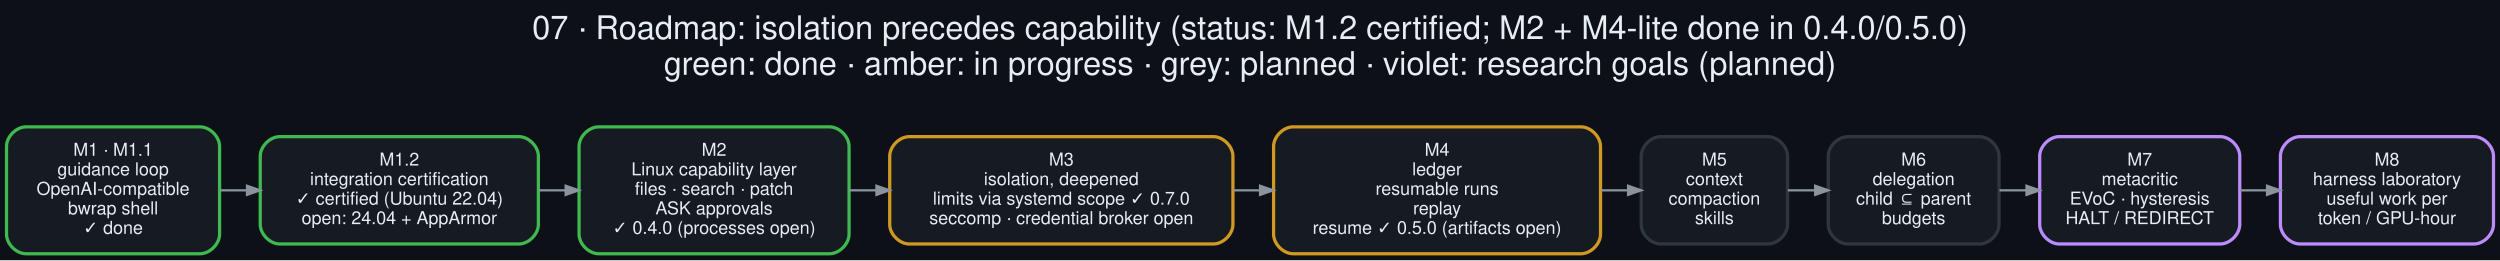
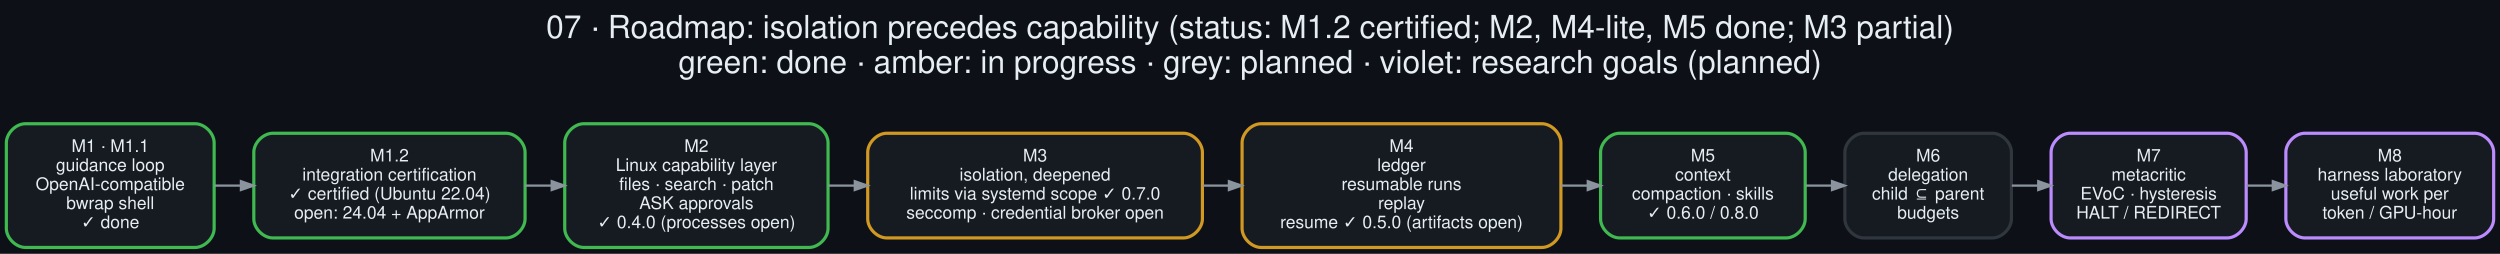
- <svg xmlns="http://www.w3.org/2000/svg" width="1537pt" height="160pt" viewBox="0.00 0.00 1537.00 160.00">
+ <svg xmlns="http://www.w3.org/2000/svg" width="1576pt" height="160pt" viewBox="0.00 0.00 1576.00 160.00">
  <g id="graph0" class="graph" transform="scale(1 1) rotate(0) translate(4 156)">
-     <polygon fill="#0d1117" stroke="transparent" points="-4,4 -4,-156 1533,-156 1533,4 -4,4" />
-     <text text-anchor="middle" x="764.5" y="-132" font-family="Helvetica,sans-Serif" font-size="20.00" fill="#e6edf3">07 · Roadmap: isolation precedes capability (status: M1.2 certified; M2 + M4-lite done in 0.4.0/0.5.0)</text>
-     <text text-anchor="middle" x="764.5" y="-110" font-family="Helvetica,sans-Serif" font-size="20.00" fill="#e6edf3">green: done · amber: in progress · grey: planned · violet: research goals (planned)</text>
-     <text text-anchor="middle" x="764.5" y="-88" font-family="Helvetica,sans-Serif" font-size="20.00" fill="#e6edf3"> </text>
+     <polygon fill="#0d1117" stroke="transparent" points="-4,4 -4,-156 1572,-156 1572,4 -4,4" />
+     <text text-anchor="middle" x="784" y="-132" font-family="Helvetica,sans-Serif" font-size="20.00" fill="#e6edf3">07 · Roadmap: isolation precedes capability (status: M1.2 certified; M2, M4-lite, M5 done; M3 partial)</text>
+     <text text-anchor="middle" x="784" y="-110" font-family="Helvetica,sans-Serif" font-size="20.00" fill="#e6edf3">green: done · amber: in progress · grey: planned · violet: research goals (planned)</text>
+     <text text-anchor="middle" x="784" y="-88" font-family="Helvetica,sans-Serif" font-size="20.00" fill="#e6edf3"> </text>
    <g id="node1" class="node">
      <path fill="#161b22" stroke="#3fb950" stroke-width="2" d="M119,-78C119,-78 12,-78 12,-78 6,-78 0,-72 0,-66 0,-66 0,-12 0,-12 0,-6 6,0 12,0 12,0 119,0 119,0 125,0 131,-6 131,-12 131,-12 131,-66 131,-66 131,-72 125,-78 119,-78" />
      <text text-anchor="middle" x="65.5" y="-60.2" font-family="Helvetica,sans-Serif" font-size="11.00" fill="#e6edf3">M1 · M1.1</text>
      <text text-anchor="middle" x="65.5" y="-48.2" font-family="Helvetica,sans-Serif" font-size="11.00" fill="#e6edf3">guidance loop</text>
      <text text-anchor="middle" x="65.5" y="-36.2" font-family="Helvetica,sans-Serif" font-size="11.00" fill="#e6edf3">OpenAI-compatible</text>
      <text text-anchor="middle" x="65.5" y="-24.2" font-family="Helvetica,sans-Serif" font-size="11.00" fill="#e6edf3">bwrap shell</text>
      <text text-anchor="middle" x="65.5" y="-12.2" font-family="Helvetica,sans-Serif" font-size="11.00" fill="#e6edf3">✓ done</text>
    </g>
    <g id="node2" class="node">
      <path fill="#161b22" stroke="#3fb950" stroke-width="2" d="M315,-72C315,-72 168,-72 168,-72 162,-72 156,-66 156,-60 156,-60 156,-18 156,-18 156,-12 162,-6 168,-6 168,-6 315,-6 315,-6 321,-6 327,-12 327,-18 327,-18 327,-60 327,-60 327,-66 321,-72 315,-72" />
      <text text-anchor="middle" x="241.5" y="-54.2" font-family="Helvetica,sans-Serif" font-size="11.00" fill="#e6edf3">M1.2</text>
      <text text-anchor="middle" x="241.5" y="-42.2" font-family="Helvetica,sans-Serif" font-size="11.00" fill="#e6edf3">integration certification</text>
      <text text-anchor="middle" x="241.5" y="-30.2" font-family="Helvetica,sans-Serif" font-size="11.00" fill="#e6edf3">✓ certified (Ubuntu 22.04)</text>
      <text text-anchor="middle" x="241.5" y="-18.2" font-family="Helvetica,sans-Serif" font-size="11.00" fill="#e6edf3">open: 24.04 + AppArmor</text>
    </g>
    <g id="edge1" class="edge">
      <path fill="none" stroke="#8b949e" stroke-width="1.4" d="M131.29,-39C136.68,-39 142.19,-39 147.73,-39" />
      <polygon fill="#8b949e" stroke="#8b949e" stroke-width="1.4" points="147.86,-41.8 155.86,-39 147.86,-36.2 147.86,-41.8" />
    </g>
    <g id="node3" class="node">
      <path fill="#161b22" stroke="#3fb950" stroke-width="2" d="M506,-78C506,-78 364,-78 364,-78 358,-78 352,-72 352,-66 352,-66 352,-12 352,-12 352,-6 358,0 364,0 364,0 506,0 506,0 512,0 518,-6 518,-12 518,-12 518,-66 518,-66 518,-72 512,-78 506,-78" />
      <text text-anchor="middle" x="435" y="-60.2" font-family="Helvetica,sans-Serif" font-size="11.00" fill="#e6edf3">M2</text>
      <text text-anchor="middle" x="435" y="-48.2" font-family="Helvetica,sans-Serif" font-size="11.00" fill="#e6edf3">Linux capability layer</text>
      <text text-anchor="middle" x="435" y="-36.2" font-family="Helvetica,sans-Serif" font-size="11.00" fill="#e6edf3">files · search · patch</text>
      <text text-anchor="middle" x="435" y="-24.2" font-family="Helvetica,sans-Serif" font-size="11.00" fill="#e6edf3">ASK approvals</text>
      <text text-anchor="middle" x="435" y="-12.2" font-family="Helvetica,sans-Serif" font-size="11.00" fill="#e6edf3">✓ 0.4.0 (processes open)</text>
    </g>
    <g id="edge2" class="edge">
      <path fill="none" stroke="#8b949e" stroke-width="1.4" d="M327.05,-39C332.57,-39 338.14,-39 343.69,-39" />
      <polygon fill="#8b949e" stroke="#8b949e" stroke-width="1.4" points="343.79,-41.8 351.79,-39 343.79,-36.2 343.79,-41.8" />
    </g>
    <g id="node4" class="node">
      <path fill="#161b22" stroke="#d29922" stroke-width="2" d="M742,-72C742,-72 555,-72 555,-72 549,-72 543,-66 543,-60 543,-60 543,-18 543,-18 543,-12 549,-6 555,-6 555,-6 742,-6 742,-6 748,-6 754,-12 754,-18 754,-18 754,-60 754,-60 754,-66 748,-72 742,-72" />
      <text text-anchor="middle" x="648.5" y="-54.2" font-family="Helvetica,sans-Serif" font-size="11.00" fill="#e6edf3">M3</text>
      <text text-anchor="middle" x="648.5" y="-42.2" font-family="Helvetica,sans-Serif" font-size="11.00" fill="#e6edf3">isolation, deepened</text>
      <text text-anchor="middle" x="648.5" y="-30.2" font-family="Helvetica,sans-Serif" font-size="11.00" fill="#e6edf3">limits via systemd scope ✓ 0.7.0</text>
      <text text-anchor="middle" x="648.5" y="-18.2" font-family="Helvetica,sans-Serif" font-size="11.00" fill="#e6edf3">seccomp · credential broker open</text>
    </g>
    <g id="edge3" class="edge">
      <path fill="none" stroke="#8b949e" stroke-width="1.4" d="M518.07,-39C523.54,-39 529.09,-39 534.66,-39" />
      <polygon fill="#8b949e" stroke="#8b949e" stroke-width="1.4" points="534.84,-41.8 542.84,-39 534.84,-36.2 534.84,-41.8" />
    </g>
    <g id="node5" class="node">
      <path fill="#161b22" stroke="#d29922" stroke-width="2" d="M968,-78C968,-78 791,-78 791,-78 785,-78 779,-72 779,-66 779,-66 779,-12 779,-12 779,-6 785,0 791,0 791,0 968,0 968,0 974,0 980,-6 980,-12 980,-12 980,-66 980,-66 980,-72 974,-78 968,-78" />
      <text text-anchor="middle" x="879.5" y="-60.2" font-family="Helvetica,sans-Serif" font-size="11.00" fill="#e6edf3">M4</text>
      <text text-anchor="middle" x="879.5" y="-48.2" font-family="Helvetica,sans-Serif" font-size="11.00" fill="#e6edf3">ledger</text>
      <text text-anchor="middle" x="879.5" y="-36.2" font-family="Helvetica,sans-Serif" font-size="11.00" fill="#e6edf3">resumable runs</text>
      <text text-anchor="middle" x="879.5" y="-24.2" font-family="Helvetica,sans-Serif" font-size="11.00" fill="#e6edf3">replay</text>
      <text text-anchor="middle" x="879.5" y="-12.2" font-family="Helvetica,sans-Serif" font-size="11.00" fill="#e6edf3">resume ✓ 0.5.0 (artifacts open)</text>
    </g>
    <g id="edge4" class="edge">
      <path fill="none" stroke="#8b949e" stroke-width="1.4" d="M754.28,-39C759.62,-39 764.98,-39 770.32,-39" />
      <polygon fill="#8b949e" stroke="#8b949e" stroke-width="1.4" points="770.69,-41.8 778.69,-39 770.69,-36.2 770.69,-41.8" />
    </g>
    <g id="node6" class="node">
-       <path fill="#161b22" stroke="#30363d" stroke-width="2" d="M1083,-72C1083,-72 1017,-72 1017,-72 1011,-72 1005,-66 1005,-60 1005,-60 1005,-18 1005,-18 1005,-12 1011,-6 1017,-6 1017,-6 1083,-6 1083,-6 1089,-6 1095,-12 1095,-18 1095,-18 1095,-60 1095,-60 1095,-66 1089,-72 1083,-72" />
-       <text text-anchor="middle" x="1050" y="-54.2" font-family="Helvetica,sans-Serif" font-size="11.00" fill="#e6edf3">M5</text>
-       <text text-anchor="middle" x="1050" y="-42.2" font-family="Helvetica,sans-Serif" font-size="11.00" fill="#e6edf3">context</text>
-       <text text-anchor="middle" x="1050" y="-30.2" font-family="Helvetica,sans-Serif" font-size="11.00" fill="#e6edf3">compaction</text>
-       <text text-anchor="middle" x="1050" y="-18.2" font-family="Helvetica,sans-Serif" font-size="11.00" fill="#e6edf3">skills</text>
+       <path fill="#161b22" stroke="#3fb950" stroke-width="2" d="M1122,-72C1122,-72 1017,-72 1017,-72 1011,-72 1005,-66 1005,-60 1005,-60 1005,-18 1005,-18 1005,-12 1011,-6 1017,-6 1017,-6 1122,-6 1122,-6 1128,-6 1134,-12 1134,-18 1134,-18 1134,-60 1134,-60 1134,-66 1128,-72 1122,-72" />
+       <text text-anchor="middle" x="1069.5" y="-54.2" font-family="Helvetica,sans-Serif" font-size="11.00" fill="#e6edf3">M5</text>
+       <text text-anchor="middle" x="1069.5" y="-42.2" font-family="Helvetica,sans-Serif" font-size="11.00" fill="#e6edf3">context</text>
+       <text text-anchor="middle" x="1069.5" y="-30.2" font-family="Helvetica,sans-Serif" font-size="11.00" fill="#e6edf3">compaction · skills</text>
+       <text text-anchor="middle" x="1069.5" y="-18.2" font-family="Helvetica,sans-Serif" font-size="11.00" fill="#e6edf3">✓ 0.6.0 / 0.8.0</text>
    </g>
    <g id="edge5" class="edge">
-       <path fill="none" stroke="#8b949e" stroke-width="1.4" d="M980.46,-39C986.05,-39 991.53,-39 996.82,-39" />
-       <polygon fill="#8b949e" stroke="#8b949e" stroke-width="1.4" points="996.95,-41.8 1004.95,-39 996.95,-36.2 996.95,-41.8" />
+       <path fill="none" stroke="#8b949e" stroke-width="1.4" d="M980.01,-39C985.69,-39 991.34,-39 996.88,-39" />
+       <polygon fill="#8b949e" stroke="#8b949e" stroke-width="1.4" points="996.92,-41.8 1004.92,-39 996.92,-36.2 996.92,-41.8" />
    </g>
    <g id="node7" class="node">
-       <path fill="#161b22" stroke="#30363d" stroke-width="2" d="M1213,-72C1213,-72 1132,-72 1132,-72 1126,-72 1120,-66 1120,-60 1120,-60 1120,-18 1120,-18 1120,-12 1126,-6 1132,-6 1132,-6 1213,-6 1213,-6 1219,-6 1225,-12 1225,-18 1225,-18 1225,-60 1225,-60 1225,-66 1219,-72 1213,-72" />
-       <text text-anchor="middle" x="1172.5" y="-54.2" font-family="Helvetica,sans-Serif" font-size="11.00" fill="#e6edf3">M6</text>
-       <text text-anchor="middle" x="1172.5" y="-42.2" font-family="Helvetica,sans-Serif" font-size="11.00" fill="#e6edf3">delegation</text>
-       <text text-anchor="middle" x="1172.5" y="-30.2" font-family="Helvetica,sans-Serif" font-size="11.00" fill="#e6edf3">child ⊆ parent</text>
-       <text text-anchor="middle" x="1172.5" y="-18.2" font-family="Helvetica,sans-Serif" font-size="11.00" fill="#e6edf3">budgets</text>
+       <path fill="#161b22" stroke="#30363d" stroke-width="2" d="M1252,-72C1252,-72 1171,-72 1171,-72 1165,-72 1159,-66 1159,-60 1159,-60 1159,-18 1159,-18 1159,-12 1165,-6 1171,-6 1171,-6 1252,-6 1252,-6 1258,-6 1264,-12 1264,-18 1264,-18 1264,-60 1264,-60 1264,-66 1258,-72 1252,-72" />
+       <text text-anchor="middle" x="1211.5" y="-54.2" font-family="Helvetica,sans-Serif" font-size="11.00" fill="#e6edf3">M6</text>
+       <text text-anchor="middle" x="1211.5" y="-42.2" font-family="Helvetica,sans-Serif" font-size="11.00" fill="#e6edf3">delegation</text>
+       <text text-anchor="middle" x="1211.5" y="-30.2" font-family="Helvetica,sans-Serif" font-size="11.00" fill="#e6edf3">child ⊆ parent</text>
+       <text text-anchor="middle" x="1211.5" y="-18.2" font-family="Helvetica,sans-Serif" font-size="11.00" fill="#e6edf3">budgets</text>
    </g>
    <g id="edge6" class="edge">
-       <path fill="none" stroke="#8b949e" stroke-width="1.4" d="M1095.19,-39C1100.6,-39 1106.2,-39 1111.8,-39" />
-       <polygon fill="#8b949e" stroke="#8b949e" stroke-width="1.4" points="1111.97,-41.8 1119.97,-39 1111.97,-36.2 1111.97,-41.8" />
+       <path fill="none" stroke="#8b949e" stroke-width="1.4" d="M1134.35,-39C1139.75,-39 1145.19,-39 1150.56,-39" />
+       <polygon fill="#8b949e" stroke="#8b949e" stroke-width="1.4" points="1150.9,-41.8 1158.9,-39 1150.9,-36.2 1150.9,-41.8" />
    </g>
    <g id="node8" class="node">
-       <path fill="#161b22" stroke="#bc8cff" stroke-width="2" d="M1361,-72C1361,-72 1262,-72 1262,-72 1256,-72 1250,-66 1250,-60 1250,-60 1250,-18 1250,-18 1250,-12 1256,-6 1262,-6 1262,-6 1361,-6 1361,-6 1367,-6 1373,-12 1373,-18 1373,-18 1373,-60 1373,-60 1373,-66 1367,-72 1361,-72" />
-       <text text-anchor="middle" x="1311.5" y="-54.2" font-family="Helvetica,sans-Serif" font-size="11.00" fill="#e6edf3">M7</text>
-       <text text-anchor="middle" x="1311.5" y="-42.2" font-family="Helvetica,sans-Serif" font-size="11.00" fill="#e6edf3">metacritic</text>
-       <text text-anchor="middle" x="1311.5" y="-30.2" font-family="Helvetica,sans-Serif" font-size="11.00" fill="#e6edf3">EVoC · hysteresis</text>
-       <text text-anchor="middle" x="1311.5" y="-18.2" font-family="Helvetica,sans-Serif" font-size="11.00" fill="#e6edf3">HALT / REDIRECT</text>
+       <path fill="#161b22" stroke="#bc8cff" stroke-width="2" d="M1400,-72C1400,-72 1301,-72 1301,-72 1295,-72 1289,-66 1289,-60 1289,-60 1289,-18 1289,-18 1289,-12 1295,-6 1301,-6 1301,-6 1400,-6 1400,-6 1406,-6 1412,-12 1412,-18 1412,-18 1412,-60 1412,-60 1412,-66 1406,-72 1400,-72" />
+       <text text-anchor="middle" x="1350.5" y="-54.2" font-family="Helvetica,sans-Serif" font-size="11.00" fill="#e6edf3">M7</text>
+       <text text-anchor="middle" x="1350.5" y="-42.2" font-family="Helvetica,sans-Serif" font-size="11.00" fill="#e6edf3">metacritic</text>
+       <text text-anchor="middle" x="1350.5" y="-30.2" font-family="Helvetica,sans-Serif" font-size="11.00" fill="#e6edf3">EVoC · hysteresis</text>
+       <text text-anchor="middle" x="1350.5" y="-18.2" font-family="Helvetica,sans-Serif" font-size="11.00" fill="#e6edf3">HALT / REDIRECT</text>
    </g>
    <g id="edge7" class="edge">
-       <path fill="none" stroke="#8b949e" stroke-width="1.4" d="M1225.29,-39C1230.69,-39 1236.23,-39 1241.78,-39" />
-       <polygon fill="#8b949e" stroke="#8b949e" stroke-width="1.4" points="1241.89,-41.8 1249.89,-39 1241.89,-36.2 1241.89,-41.8" />
+       <path fill="none" stroke="#8b949e" stroke-width="1.4" d="M1264.29,-39C1269.69,-39 1275.23,-39 1280.78,-39" />
+       <polygon fill="#8b949e" stroke="#8b949e" stroke-width="1.4" points="1280.89,-41.8 1288.89,-39 1280.89,-36.2 1280.89,-41.8" />
    </g>
    <g id="node9" class="node">
-       <path fill="#161b22" stroke="#bc8cff" stroke-width="2" d="M1517,-72C1517,-72 1410,-72 1410,-72 1404,-72 1398,-66 1398,-60 1398,-60 1398,-18 1398,-18 1398,-12 1404,-6 1410,-6 1410,-6 1517,-6 1517,-6 1523,-6 1529,-12 1529,-18 1529,-18 1529,-60 1529,-60 1529,-66 1523,-72 1517,-72" />
-       <text text-anchor="middle" x="1463.5" y="-54.2" font-family="Helvetica,sans-Serif" font-size="11.00" fill="#e6edf3">M8</text>
-       <text text-anchor="middle" x="1463.5" y="-42.2" font-family="Helvetica,sans-Serif" font-size="11.00" fill="#e6edf3">harness laboratory</text>
-       <text text-anchor="middle" x="1463.5" y="-30.2" font-family="Helvetica,sans-Serif" font-size="11.00" fill="#e6edf3">useful work per</text>
-       <text text-anchor="middle" x="1463.5" y="-18.2" font-family="Helvetica,sans-Serif" font-size="11.00" fill="#e6edf3">token / GPU-hour</text>
+       <path fill="#161b22" stroke="#bc8cff" stroke-width="2" d="M1556,-72C1556,-72 1449,-72 1449,-72 1443,-72 1437,-66 1437,-60 1437,-60 1437,-18 1437,-18 1437,-12 1443,-6 1449,-6 1449,-6 1556,-6 1556,-6 1562,-6 1568,-12 1568,-18 1568,-18 1568,-60 1568,-60 1568,-66 1562,-72 1556,-72" />
+       <text text-anchor="middle" x="1502.5" y="-54.2" font-family="Helvetica,sans-Serif" font-size="11.00" fill="#e6edf3">M8</text>
+       <text text-anchor="middle" x="1502.5" y="-42.2" font-family="Helvetica,sans-Serif" font-size="11.00" fill="#e6edf3">harness laboratory</text>
+       <text text-anchor="middle" x="1502.5" y="-30.2" font-family="Helvetica,sans-Serif" font-size="11.00" fill="#e6edf3">useful work per</text>
+       <text text-anchor="middle" x="1502.5" y="-18.2" font-family="Helvetica,sans-Serif" font-size="11.00" fill="#e6edf3">token / GPU-hour</text>
    </g>
    <g id="edge8" class="edge">
-       <path fill="none" stroke="#8b949e" stroke-width="1.4" d="M1373.08,-39C1378.54,-39 1384.11,-39 1389.66,-39" />
-       <polygon fill="#8b949e" stroke="#8b949e" stroke-width="1.4" points="1389.77,-41.8 1397.77,-39 1389.77,-36.2 1389.77,-41.8" />
+       <path fill="none" stroke="#8b949e" stroke-width="1.4" d="M1412.08,-39C1417.54,-39 1423.11,-39 1428.66,-39" />
+       <polygon fill="#8b949e" stroke="#8b949e" stroke-width="1.4" points="1428.77,-41.8 1436.77,-39 1428.77,-36.2 1428.77,-41.8" />
    </g>
  </g>
</svg>
